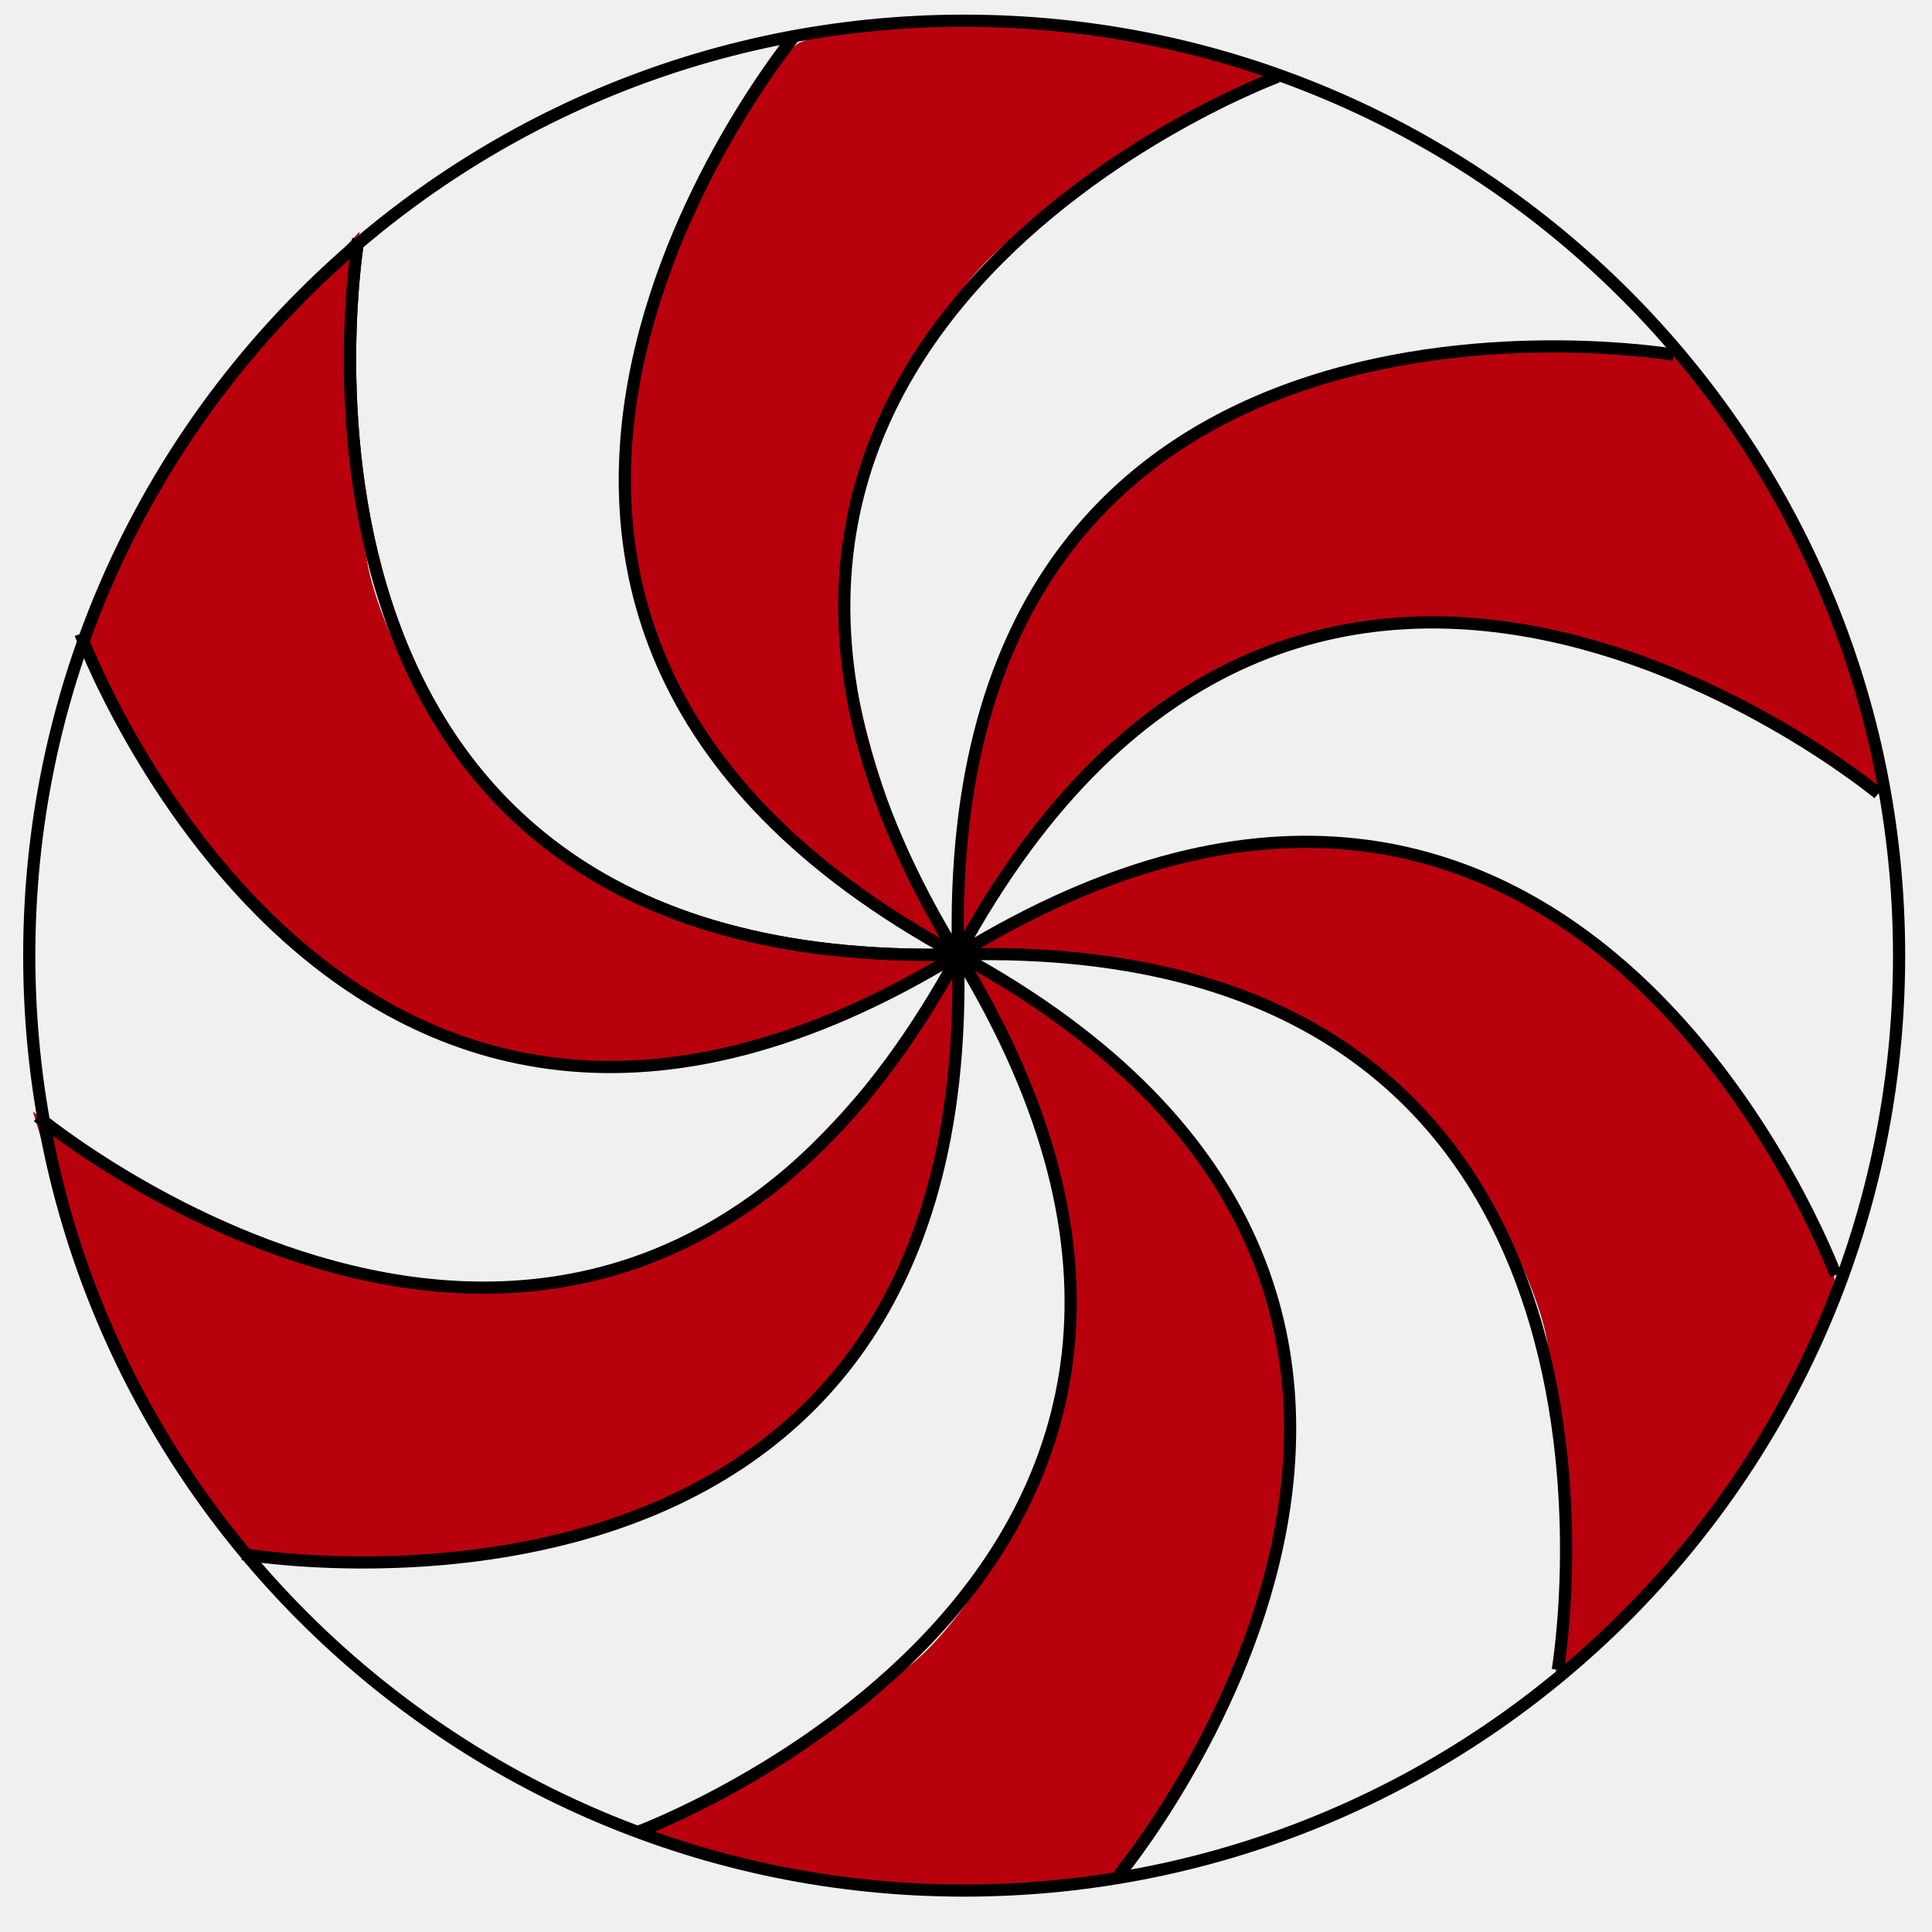
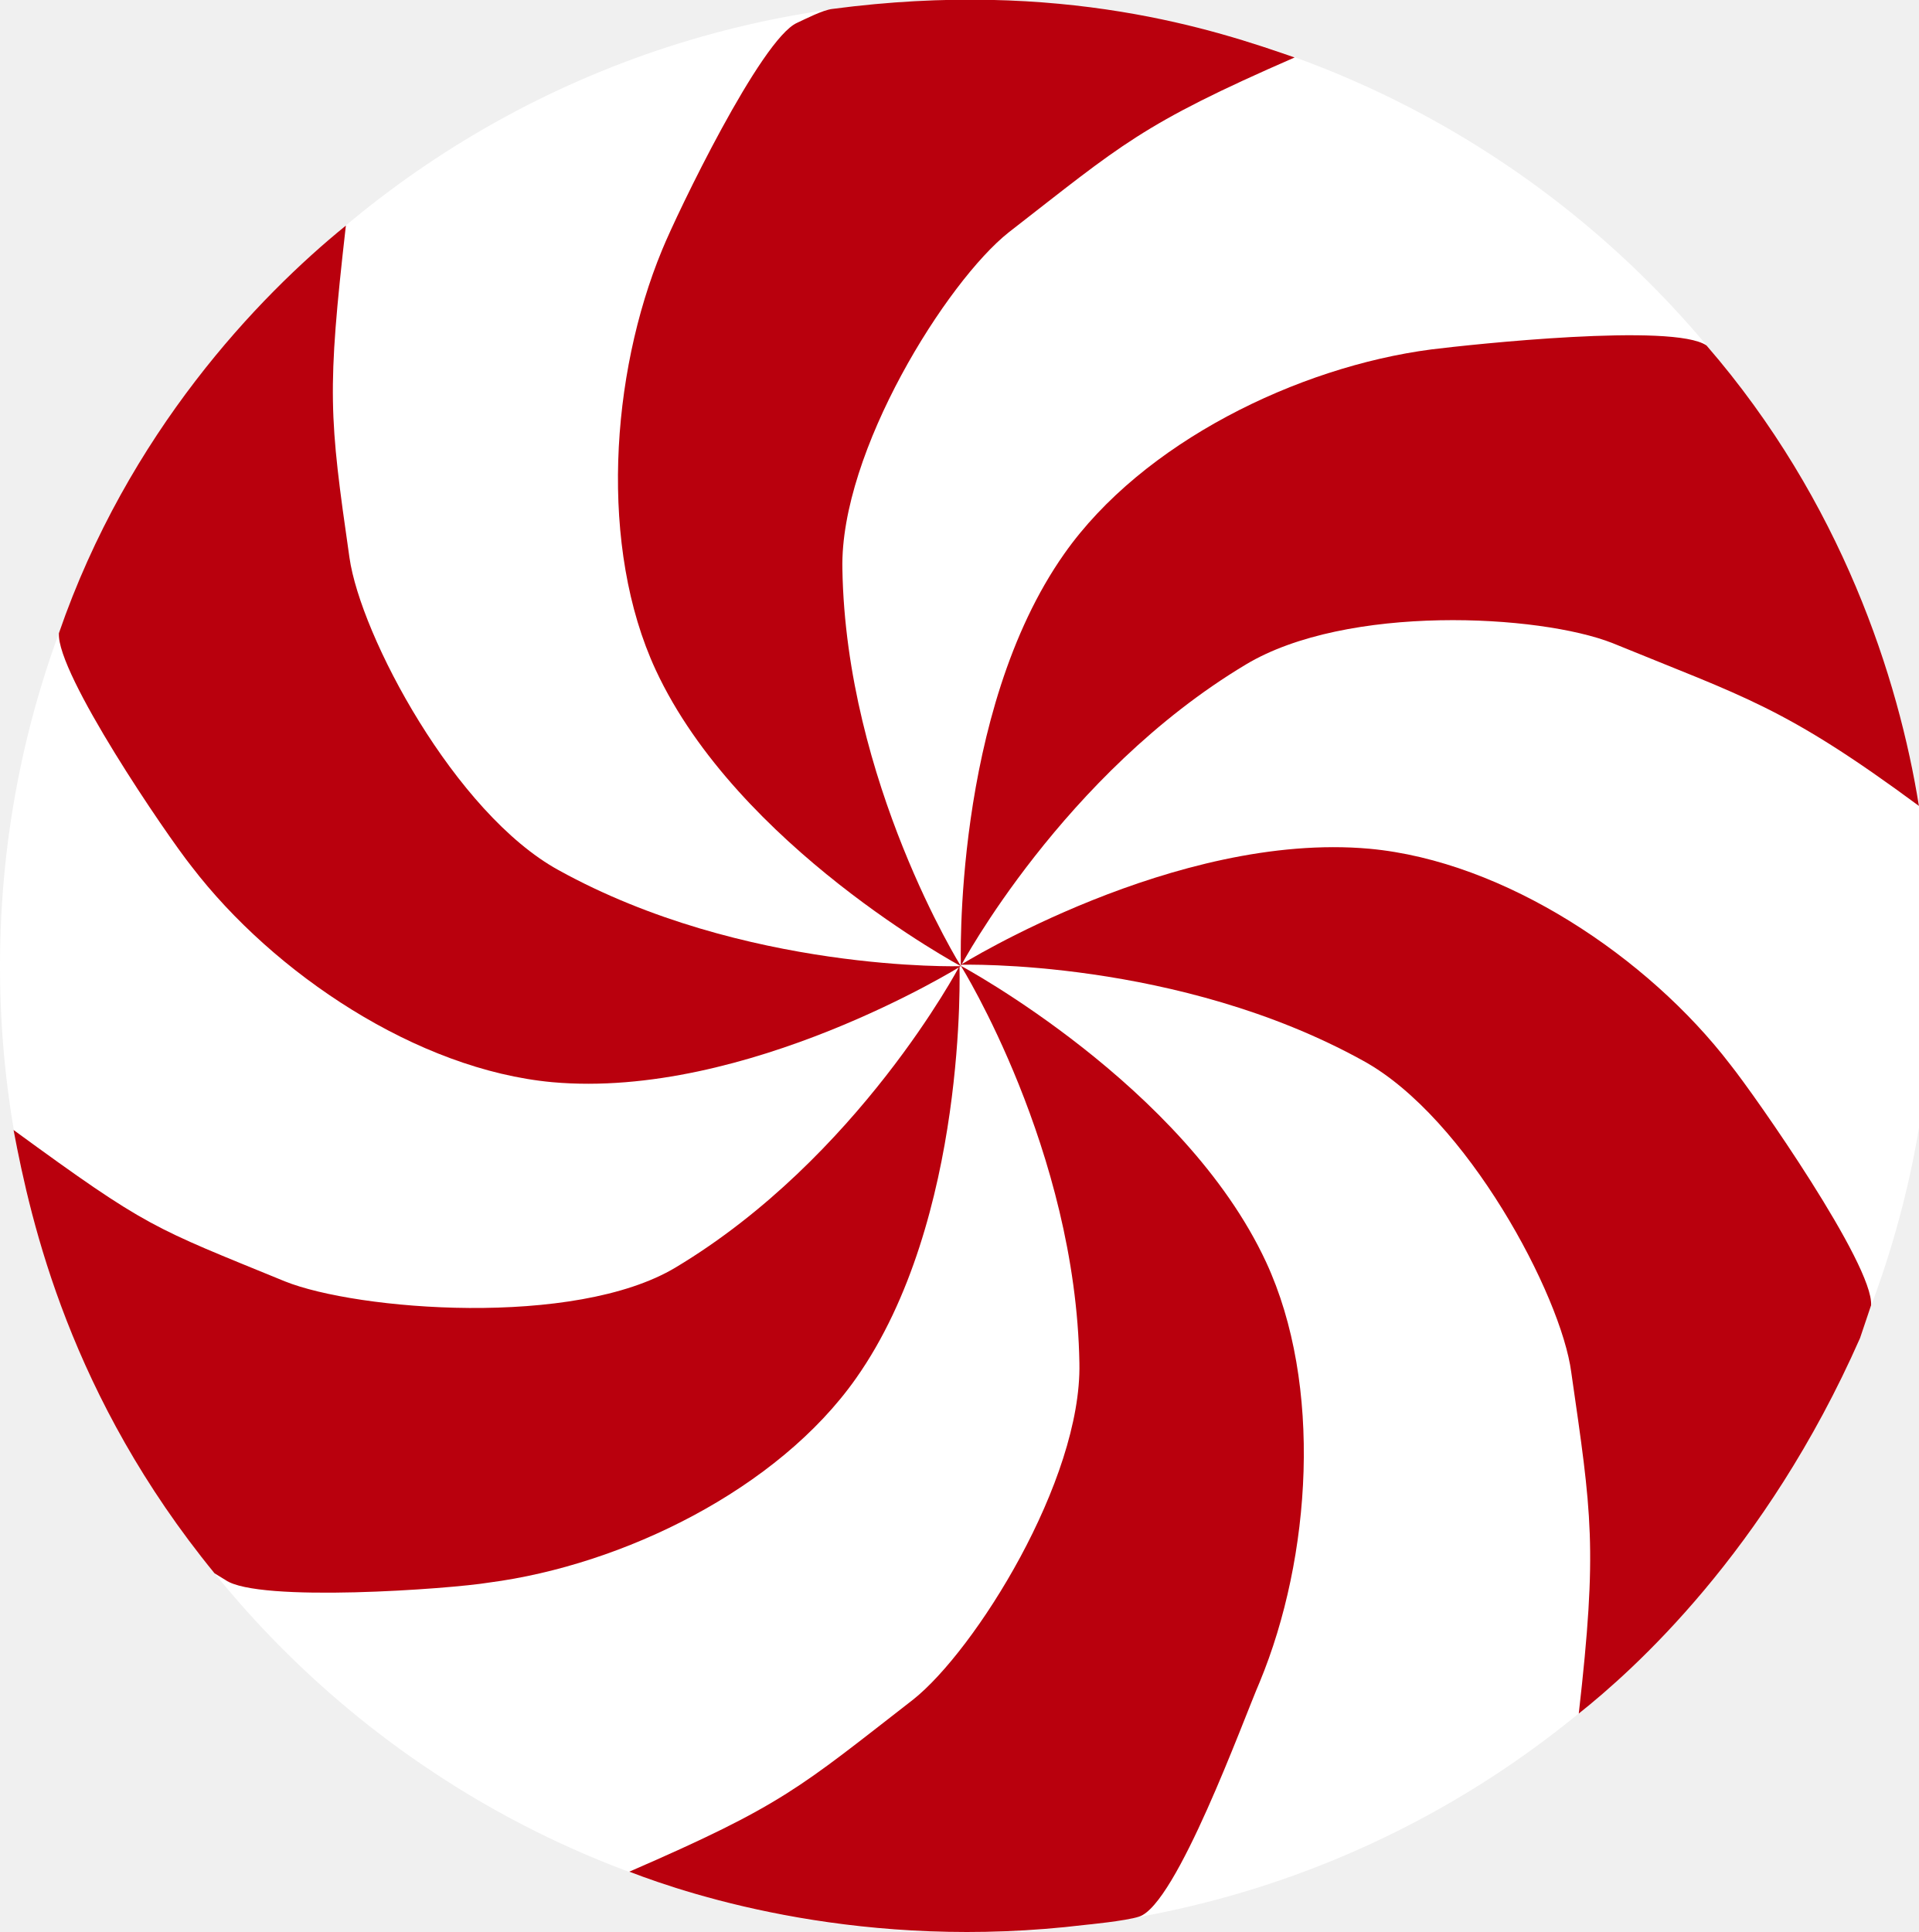
- <svg xmlns="http://www.w3.org/2000/svg" version="1.1" id="Layer_1" x="0px" y="0px" viewBox="0 0 158.5 158.5" enable-background="new 0 0 158.5 158.5" xml:space="preserve">
-   <g>
-     <path fill="#B9000D" d="M65.6,3.5c-2.8,1.4-9.5,15.1-10.7,18c-4.1,9.9-5,23.6-0.5,33.3c6.5,14,24.2,23.5,24.2,23.5   s-9.1-14.6-9.4-31.5c-0.2-9.3,8.3-22.8,13.2-26.7c9-7,10.8-8.7,23-14c-14.3-3.3-18.5-5.7-37-3.7" />
+ <svg xmlns="http://www.w3.org/2000/svg" version="1.1" x="0px" y="0px" viewBox="208.5 6 537.6 541.3" enable-background="new 208.5 6 537.6 541.3" xml:space="preserve">
+   <g id="Layer_2">
+ </g>
+   <g id="Layer_1">
+     <circle fill="#FFFFFF" cx="479.2" cy="276.7" r="270.7" />
+     <g>
+       <path fill="#B9000D" d="M431.8,12.4C421.7,16.9,398.2,65.7,394,76c-14.5,35-17.7,83.4-1.8,117.7c23,49.5,85.5,83,85.5,83    s-32.2-51.6-33.2-111.3c-0.7-32.9,29.3-80.6,46.6-94.3c31.8-24.7,37-30.2,80.1-49C549.4,14.5,506,0,441.7,8.5    C439,8.8,434.2,11.3,431.8,12.4z" />
+     </g>
+     <g>
+       <path fill="#B9000D" d="M225,183.4c-0.7,11.3,30.1,56.5,37.2,65.4c23,30,63.2,56.9,101,60.4c54.4,4.9,114.5-32.5,114.5-32.5    s-60.8,1.8-112.7-26.9c-29-15.9-55.5-65.7-58.6-87.6c-5.7-39.6-6.3-46.4-1-93C280.8,89.2,244.4,127.2,225,183.4" />
+     </g>
+     <g>
+       <path fill="#B9000D" d="M271.7,448.7c9.2,6.4,62.9,2.5,73.8,0.7c37.5-4.9,80.9-26.1,102.8-57.2c31.4-44.5,29-115.5,29-115.5    s-28.3,53.7-79.5,84.4c-28.3,17-89.4,12-109.5,3.9c-37.1-15.2-38.2-14.8-76-42.4c4.9,26.1,16,74.9,56.3,124.2" />
+     </g>
+     <g>
+       <path fill="#B9000D" d="M527.6,543c10.5-3.3,29.2-55.1,33.8-65.7c14.5-35,17.7-83.4,1.8-117.7c-23-49.5-85.5-83-85.5-83    s32.2,51.6,33.2,111.3c0.7,32.9-29.3,80.6-46.6,94.3c-31.8,24.7-36.4,29.5-79.5,48.2c17.9,6.9,65.9,22.4,127.8,14.9    C512.6,545.3,524,544.2,527.6,543z" />
+     </g>
+     <g>
+       <path fill="#B9000D" d="M732.7,371.7c0.7-11.3-32.4-58.6-39.5-67.5c-23-30-63.2-56.9-101-60.4c-54.4-4.9-114.5,32.5-114.5,32.5    s60.8-1.8,112.7,26.9c29,15.9,55.5,65.7,58.3,87.3c5.7,39.6,7.4,49,2.1,95.6c15.1-12,52.3-45.1,78.8-105.2L732.7,371.7z" />
+     </g>
+     <g>
+       <path fill="#B9000D" d="M686.6,102.8c-9.2-6.4-65.8-0.3-77.1,1.1c-37.5,4.9-80.9,26.1-102.8,57.2c-31.4,44.5-29,115.5-29,115.5    s28.6-53.7,79.8-84.4c28.3-17,82.3-14.1,102.8-6c37.1,15.2,48,17.7,85.8,45.6C740.4,196.2,724.5,146.6,686.6,102.8L686.6,102.8z" />
+     </g>
+     <path display="none" fill="none" stroke="#000000" stroke-miterlimit="10" d="M657.2,408.4" />
+     <path display="none" fill="none" stroke="#000000" stroke-miterlimit="10" d="M303.9,69.2c0,0-36.4,213,173.8,207.4" />
+     <path display="none" fill="none" stroke="#000000" stroke-miterlimit="10" d="M698.9,301" />
+     <path display="none" fill="none" stroke="#000000" stroke-miterlimit="10" d="M223.3,183.7c0,0,74.9,202.8,254.4,92.9" />
+     <path display="none" fill="none" stroke="#000000" stroke-miterlimit="10" d="M681.6,187.3" />
+     <path display="none" fill="none" stroke="#000000" stroke-miterlimit="10" d="M211,323.6c0,0,166.4,138.1,266.8-46.6" />
+     <path display="none" fill="none" stroke="#000000" stroke-miterlimit="10" d="M609.5,97.2" />
+     <path display="none" fill="none" stroke="#000000" stroke-miterlimit="10" d="M270.3,450.5c0,0,213,36.4,207.4-173.8" />
+     <path display="none" fill="none" stroke="#000000" stroke-miterlimit="10" d="M502.1,55.5" />
+     <path display="none" fill="none" stroke="#000000" stroke-miterlimit="10" d="M384.8,531c0,0,202.8-74.9,92.9-254.4" />
+     <path display="none" fill="none" stroke="#000000" stroke-miterlimit="10" d="M388.3,72.8" />
+     <path display="none" fill="none" stroke="#000000" stroke-miterlimit="10" d="M524.3,543.4c0,0,138.1-166.4-46.6-266.8" />
+     <path display="none" fill="none" stroke="#000000" stroke-miterlimit="10" d="M298.2,144.9" />
+     <path display="none" fill="none" stroke="#000000" stroke-miterlimit="10" d="M651.5,484c0,0,36.4-213-173.8-207.4" />
+     <path display="none" fill="none" stroke="#000000" stroke-miterlimit="10" d="M256.5,252.3" />
+     <path display="none" fill="none" stroke="#000000" stroke-miterlimit="10" d="M732.1,369.6c0,0-74.9-202.8-254.4-92.9" />
+     <path display="none" fill="none" stroke="#000000" stroke-miterlimit="10" d="M273.8,366" />
+     <path display="none" fill="none" stroke="#000000" stroke-miterlimit="10" d="M744.5,230c0,0-166.4-138.1-266.8,46.6" />
+     <path display="none" fill="none" stroke="#000000" stroke-miterlimit="10" d="M345.9,456.1" />
+     <path display="none" fill="none" stroke="#000000" stroke-miterlimit="10" d="M685.1,102.8c0,0-213-36.4-207.4,173.8" />
+     <path display="none" fill="none" stroke="#000000" stroke-miterlimit="10" d="M453.3,497.8" />
+     <path display="none" fill="none" stroke="#000000" stroke-miterlimit="10" d="M570.3,22.3c0,0-202.8,74.9-92.9,254.4" />
+     <path display="none" fill="none" stroke="#000000" stroke-miterlimit="10" d="M567.1,480.5" />
+     <path display="none" fill="none" stroke="#000000" stroke-miterlimit="10" d="M430.7,9.9c0,0-138.1,166.4,46.6,266.8" />
+     <path display="none" fill="none" stroke="#000000" stroke-miterlimit="10" d="M657.2,408.4" />
+     <path display="none" fill="none" stroke="#000000" stroke-miterlimit="10" d="M303.9,69.2c0,0-36.4,213,173.8,207.4" />
  </g>
-   <g>
-     <path fill="#B9000D" d="M7.3,52.2c-0.2,3.2,8.3,15.7,10.3,18.2c6.5,8.5,17.9,16.1,28.6,17.1c15.4,1.4,32.4-9.2,32.4-9.2   s-17.2,0.5-31.9-7.6C38.5,66.2,31,52.1,30.1,45.9c-1.6-11.2-2.1-13.7-0.6-26.9c-10,10.8-14.2,13.2-21.7,30.2" />
-   </g>
-   <g>
-     <path fill="#B9000D" d="M20.3,127c2.6,1.8,17.8,0.7,20.9,0.2c10.6-1.4,22.9-7.4,29.1-16.2c8.9-12.6,8.2-32.7,8.2-32.7   S70.5,93.5,56,102.2c-8,4.8-25.3,3.4-31,1.1C14.5,99,13.4,99,2.7,91.2C7.1,105.2,7.1,110,18,125" />
-   </g>
-   <g>
-     <path fill="#B9000D" d="M91.8,153.8c2.8-1.4,9.2-15.7,10.5-18.7c4.1-9.9,5-23.6,0.5-33.3c-6.5-14-24.2-23.5-24.2-23.5   s9.1,14.6,9.4,31.5c0.2,9.3-8.3,22.8-13.2,26.7c-9,7-10.8,8.7-23,14c14.3,3.3,18.5,5.7,37,3.7" />
-   </g>
-   <g>
-     <path fill="#B9000D" d="M150.5,105.2c0.2-3.2-8.9-16.6-10.9-19.1c-6.5-8.5-17.9-16.1-28.6-17.1c-15.4-1.4-32.4,9.2-32.4,9.2   s17.2-0.5,31.9,7.6c8.2,4.5,15.7,18.6,16.5,24.7c1.6,11.2,2.1,13.7,0.6,26.9c5.7-5.2,14.5-12.6,22-29.6" />
-   </g>
-   <g>
-     <path fill="#B9000D" d="M138.4,29.4c-2.6-1.8-19.3-0.4-22.5,0c-10.6,1.4-22.9,7.4-29.1,16.2c-8.9,12.6-8.2,32.7-8.2,32.7   s8.1-15.2,22.6-23.9c8-4.8,23.3-4,29.1-1.7c10.5,4.3,13.5,4.8,24.2,12.7c-3.4-14.6-4-19.2-14.9-34.2" />
-   </g>
-   <path fill="none" stroke="#000000" stroke-miterlimit="10" d="M129.4,115.6" />
-   <path fill="none" stroke="#000000" stroke-miterlimit="10" d="M29.4,19.6c0,0-10.3,60.3,49.2,58.7" />
-   <path fill="none" stroke="#000000" stroke-miterlimit="10" d="M141.2,85.2" />
-   <path fill="none" stroke="#000000" stroke-miterlimit="10" d="M6.6,52c0,0,21.2,57.4,72,26.3" />
-   <path fill="none" stroke="#000000" stroke-miterlimit="10" d="M136.3,53" />
-   <path fill="none" stroke="#000000" stroke-miterlimit="10" d="M3.1,91.6c0,0,47.1,39.1,75.5-13.2" />
-   <path fill="none" stroke="#000000" stroke-miterlimit="10" d="M115.9,27.5" />
-   <path fill="none" stroke="#000000" stroke-miterlimit="10" d="M19.9,127.5c0,0,60.3,10.3,58.7-49.2" />
-   <path fill="none" stroke="#000000" stroke-miterlimit="10" d="M85.5,15.7" />
-   <path fill="none" stroke="#000000" stroke-miterlimit="10" d="M52.3,150.3c0,0,57.4-21.2,26.3-72" />
-   <path fill="none" stroke="#000000" stroke-miterlimit="10" d="M53.3,20.6" />
-   <path fill="none" stroke="#000000" stroke-miterlimit="10" d="M91.8,153.8c0,0,39.1-47.1-13.2-75.5" />
-   <path fill="none" stroke="#000000" stroke-miterlimit="10" d="M27.8,41" />
-   <path fill="none" stroke="#000000" stroke-miterlimit="10" d="M127.8,137c0,0,10.3-60.3-49.2-58.7" />
-   <path fill="none" stroke="#000000" stroke-miterlimit="10" d="M16,71.4" />
-   <path fill="none" stroke="#000000" stroke-miterlimit="10" d="M150.6,104.6c0,0-21.2-57.4-72-26.3" />
-   <path fill="none" stroke="#000000" stroke-miterlimit="10" d="M20.9,103.6" />
-   <path fill="none" stroke="#000000" stroke-miterlimit="10" d="M154.1,65.1c0,0-47.1-39.1-75.5,13.2" />
-   <path fill="none" stroke="#000000" stroke-miterlimit="10" d="M41.3,129.1" />
-   <path fill="none" stroke="#000000" stroke-miterlimit="10" d="M137.3,29.1c0,0-60.3-10.3-58.7,49.2" />
-   <path fill="none" stroke="#000000" stroke-miterlimit="10" d="M71.7,140.9" />
-   <path fill="none" stroke="#000000" stroke-miterlimit="10" d="M104.8,6.3c0,0-57.4,21.2-26.3,72" />
-   <path fill="none" stroke="#000000" stroke-miterlimit="10" d="M103.9,136" />
-   <path fill="none" stroke="#000000" stroke-miterlimit="10" d="M65.3,2.8c0,0-39.1,47.1,13.2,75.5" />
-   <path fill="none" stroke="#000000" stroke-miterlimit="10" d="M129.4,115.6" />
-   <path fill="none" stroke="#000000" stroke-miterlimit="10" d="M29.4,19.6c0,0-10.3,60.3,49.2,58.7" />
-   <circle fill="none" stroke="#000000" stroke-miterlimit="10" cx="79.1" cy="78.4" r="76.7" />
</svg>
